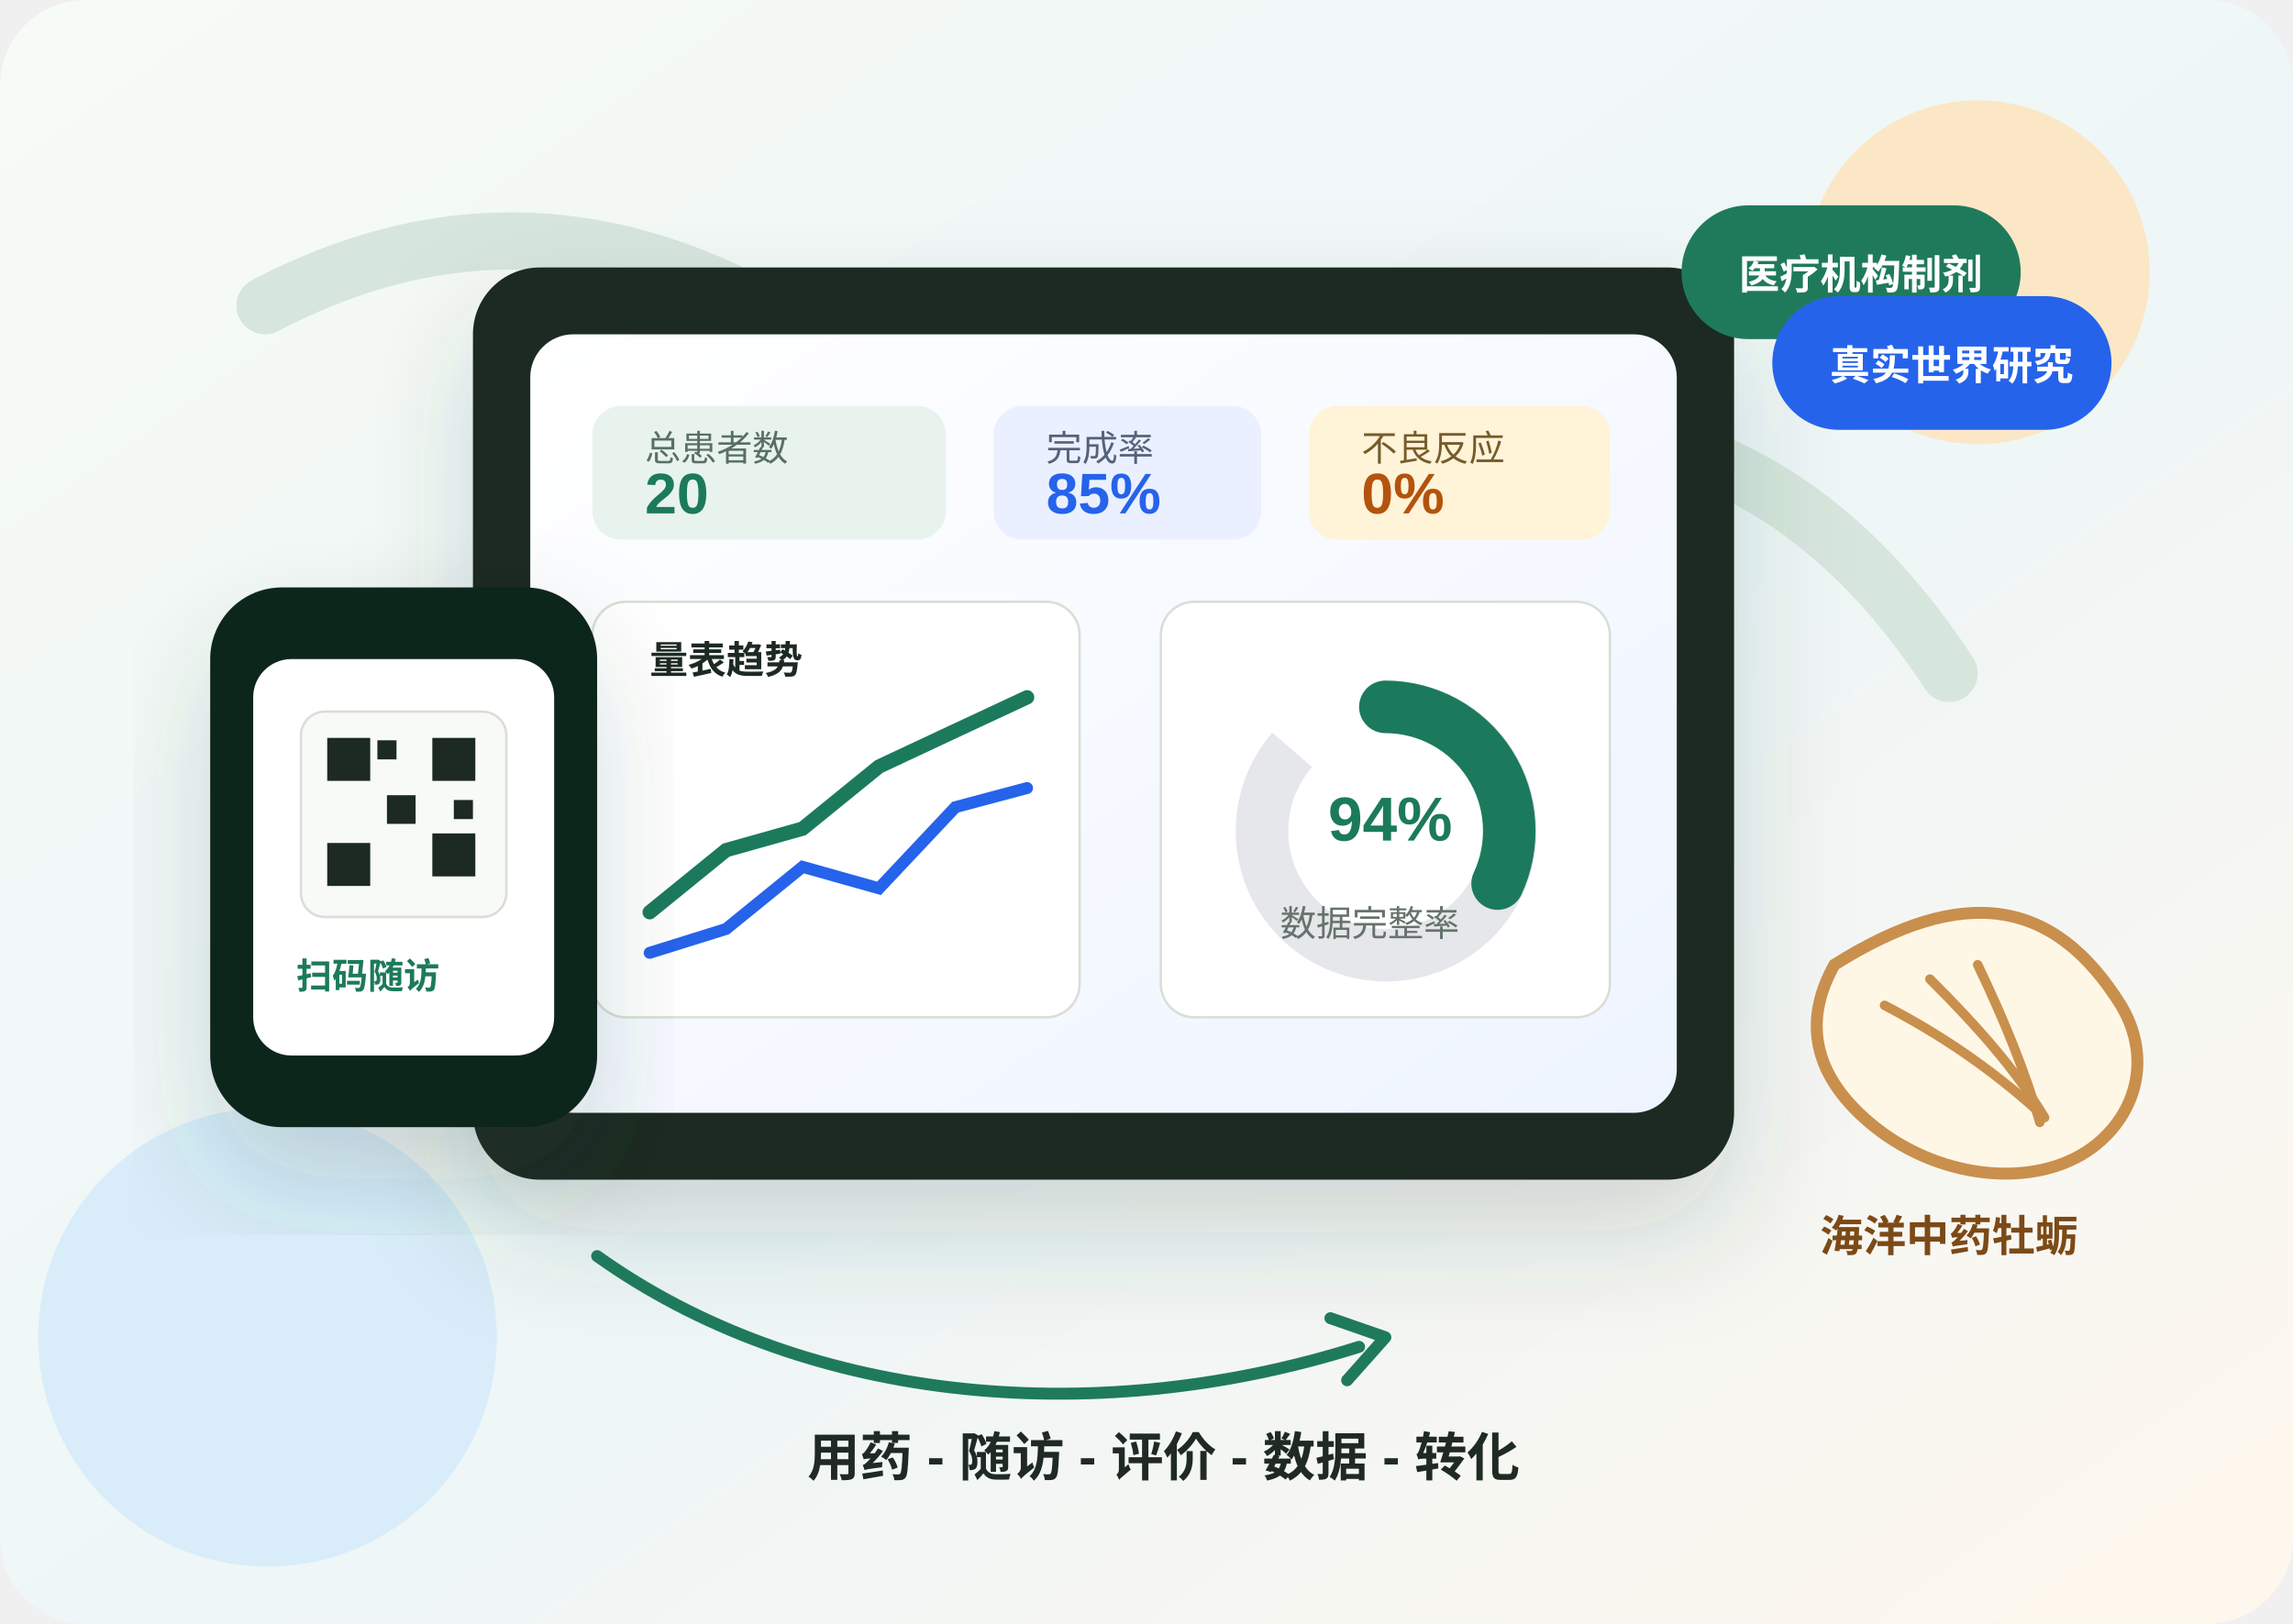
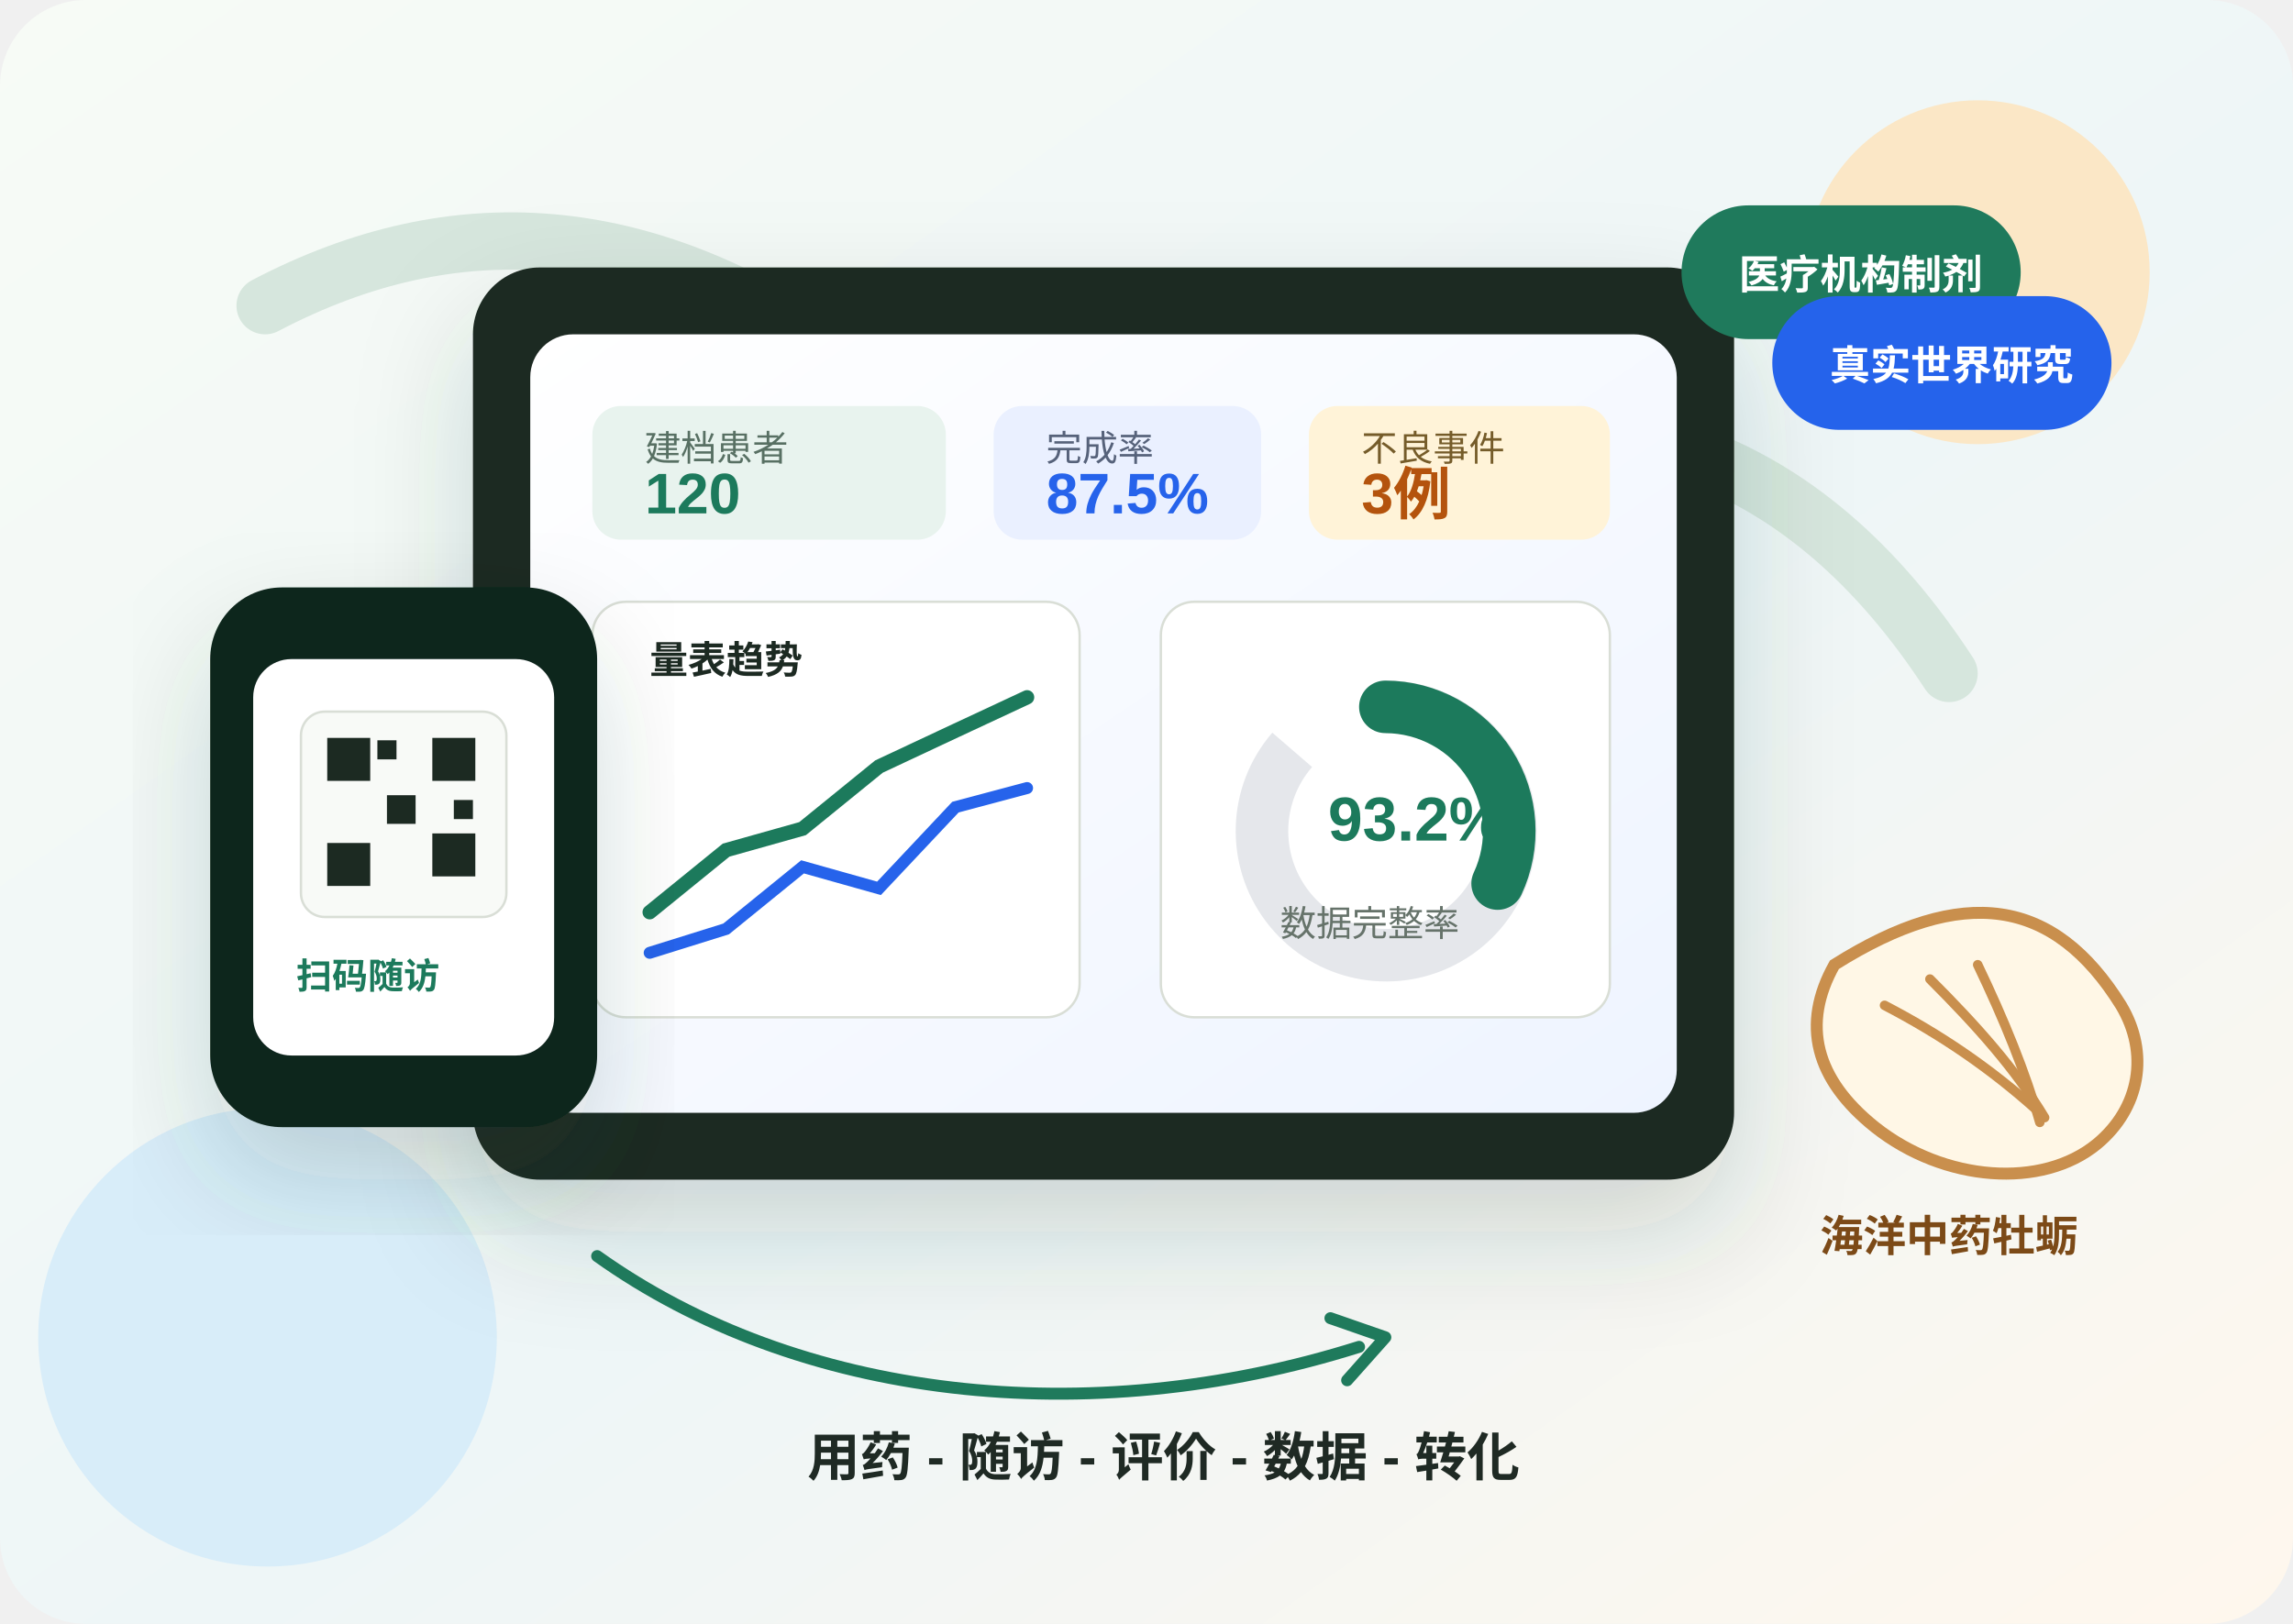
<svg xmlns="http://www.w3.org/2000/svg" viewBox="0 0 960 680" role="img" aria-labelledby="title desc">
  <defs>
    <linearGradient id="bg" x1="0" y1="0" x2="1" y2="1">
      <stop offset="0" stop-color="#f7fbf6" />
      <stop offset="0.55" stop-color="#eef6f7" />
      <stop offset="1" stop-color="#fff7ed" />
    </linearGradient>
    <linearGradient id="screen" x1="0" y1="0" x2="1" y2="1">
      <stop offset="0" stop-color="#ffffff" />
      <stop offset="1" stop-color="#eef4ff" />
    </linearGradient>
    <filter id="shadow" x="-20%" y="-20%" width="140%" height="140%">
      <feDropShadow dx="0" dy="22" stdDeviation="24" flood-color="#21443a" flood-opacity="0.18" />
    </filter>
  </defs>
  <rect width="960" height="680" rx="36" fill="url(#bg)" />
  <circle cx="828" cy="114" r="72" fill="#fbe7c6" />
  <circle cx="112" cy="560" r="96" fill="#d8edf9" />
  <path d="M111 128c80-42 159-35 238 20 62 43 122 58 181 42 70-18 129-18 178 0 42 15 78 46 108 92" fill="none" stroke="#d6e6dd" stroke-width="24" stroke-linecap="round" />
  <g filter="url(#shadow)">
    <rect x="198" y="112" width="528" height="382" rx="28" fill="#1f2a24" />
    <rect x="222" y="140" width="480" height="326" rx="18" fill="url(#screen)" />
    <rect x="248" y="170" width="148" height="56" rx="12" fill="#e8f3ee" />
    <rect x="416" y="170" width="112" height="56" rx="12" fill="#eaf0ff" />
    <rect x="548" y="170" width="126" height="56" rx="12" fill="#fff3d8" />
-     <text x="270" y="193" font-family="Microsoft YaHei, Arial" font-size="15" fill="#587064">总患者数</text>
-     <text x="270" y="215" font-family="Arial" font-size="24" font-weight="700" fill="#1f7a5c">20</text>
+     <text x="270" y="193" font-family="Microsoft YaHei, Arial" font-size="15" fill="#587064">建档患者</text>
+     <text x="270" y="215" font-family="Arial" font-size="24" font-weight="700" fill="#1f7a5c">120</text>
    <text x="438" y="193" font-family="Microsoft YaHei, Arial" font-size="15" fill="#56627a">完成率</text>
-     <text x="438" y="215" font-family="Arial" font-size="24" font-weight="700" fill="#2563eb">85%</text>
-     <text x="570" y="193" font-family="Microsoft YaHei, Arial" font-size="15" fill="#755b29">不良反应</text>
-     <text x="570" y="215" font-family="Arial" font-size="24" font-weight="700" fill="#b45309">0%</text>
+     <text x="438" y="215" font-family="Arial" font-size="24" font-weight="700" fill="#2563eb">87.5%</text>
+     <text x="570" y="193" font-family="Microsoft YaHei, Arial" font-size="15" fill="#755b29">不良事件</text>
+     <text x="570" y="215" font-family="Arial" font-size="24" font-weight="700" fill="#b45309">3例</text>
    <rect x="248" y="252" width="204" height="174" rx="14" fill="#ffffff" stroke="#d9ded6" />
    <polyline points="272,382 304,356 336,347 368,321 400,306 430,292" fill="none" stroke="#1f7a5c" stroke-width="6" stroke-linecap="round" />
    <polyline points="272,399 304,389 336,363 368,372 400,338 430,330" fill="none" stroke="#2563eb" stroke-width="5" stroke-linecap="round" />
    <text x="272" y="282" font-family="Microsoft YaHei, Arial" font-size="16" font-weight="700" fill="#1f2a24">量表趋势</text>
    <rect x="486" y="252" width="188" height="174" rx="14" fill="#ffffff" stroke="#d9ded6" />
    <path d="M580 296a52 52 0 1 1-39 18" fill="none" stroke="#e5e7eb" stroke-width="22" />
    <path d="M580 296a52 52 0 0 1 47 74" fill="none" stroke="#1f7a5c" stroke-width="22" stroke-linecap="round" />
-     <text x="556" y="352" font-family="Arial" font-size="26" font-weight="700" fill="#1f7a5c">94%</text>
+     <text x="556" y="352" font-family="Arial" font-size="26" font-weight="700" fill="#1f7a5c">93.2%</text>
    <text x="536" y="392" font-family="Microsoft YaHei, Arial" font-size="15" fill="#66736b">数据完整率</text>
  </g>
  <g filter="url(#shadow)">
    <rect x="88" y="246" width="162" height="226" rx="30" fill="#10251f" />
    <rect x="106" y="276" width="126" height="166" rx="16" fill="#ffffff" />
    <rect x="126" y="298" width="86" height="86" rx="10" fill="#f8faf7" stroke="#d9ded6" />
    <g fill="#1f2a24">
      <rect x="137" y="309" width="18" height="18" />
      <rect x="181" y="309" width="18" height="18" />
      <rect x="137" y="353" width="18" height="18" />
      <rect x="162" y="333" width="12" height="12" />
      <rect x="181" y="349" width="18" height="18" />
      <rect x="158" y="310" width="8" height="8" />
      <rect x="190" y="335" width="8" height="8" />
    </g>
    <text x="124" y="414" font-family="Microsoft YaHei, Arial" font-size="15" font-weight="700" fill="#1f7a5c">扫码随访</text>
  </g>
  <g>
    <path d="M768 404c54-34 92-28 120 17 12 20 8 43-10 58-23 19-64 16-93-7-25-20-31-43-17-68z" fill="#fff7e6" stroke="#c98f4d" stroke-width="5" />
    <path d="M789 421c23 12 44 26 65 45" fill="none" stroke="#c98f4d" stroke-width="4" stroke-linecap="round" />
    <path d="M808 410c20 20 36 38 48 58" fill="none" stroke="#c98f4d" stroke-width="4" stroke-linecap="round" />
    <path d="M828 404c11 23 20 45 26 66" fill="none" stroke="#c98f4d" stroke-width="4" stroke-linecap="round" />
    <text x="762" y="524" font-family="Microsoft YaHei, Arial" font-size="18" font-weight="700" fill="#7c4a17">海洋中药牡蛎</text>
  </g>
  <g>
    <rect x="704" y="86" width="142" height="56" rx="28" fill="#1f7a5c" />
    <rect x="742" y="124" width="142" height="56" rx="28" fill="#2563eb" />
    <text x="728" y="121" font-family="Microsoft YaHei, Arial" font-size="17" font-weight="700" fill="#ffffff">医疗机构制剂</text>
    <text x="766" y="159" font-family="Microsoft YaHei, Arial" font-size="17" font-weight="700" fill="#ffffff">真实世界研究</text>
  </g>
  <g stroke="#1f7a5c" stroke-width="5" fill="none" stroke-linecap="round" stroke-linejoin="round">
    <path d="M250 526c84 60 205 74 319 38" />
    <path d="M557 552l23 8-16 18" />
  </g>
  <text x="338" y="618" font-family="Microsoft YaHei, Arial" font-size="22" font-weight="800" fill="#1f2a24">用药 - 随访 - 评价 - 数据 - 转化</text>
</svg>
